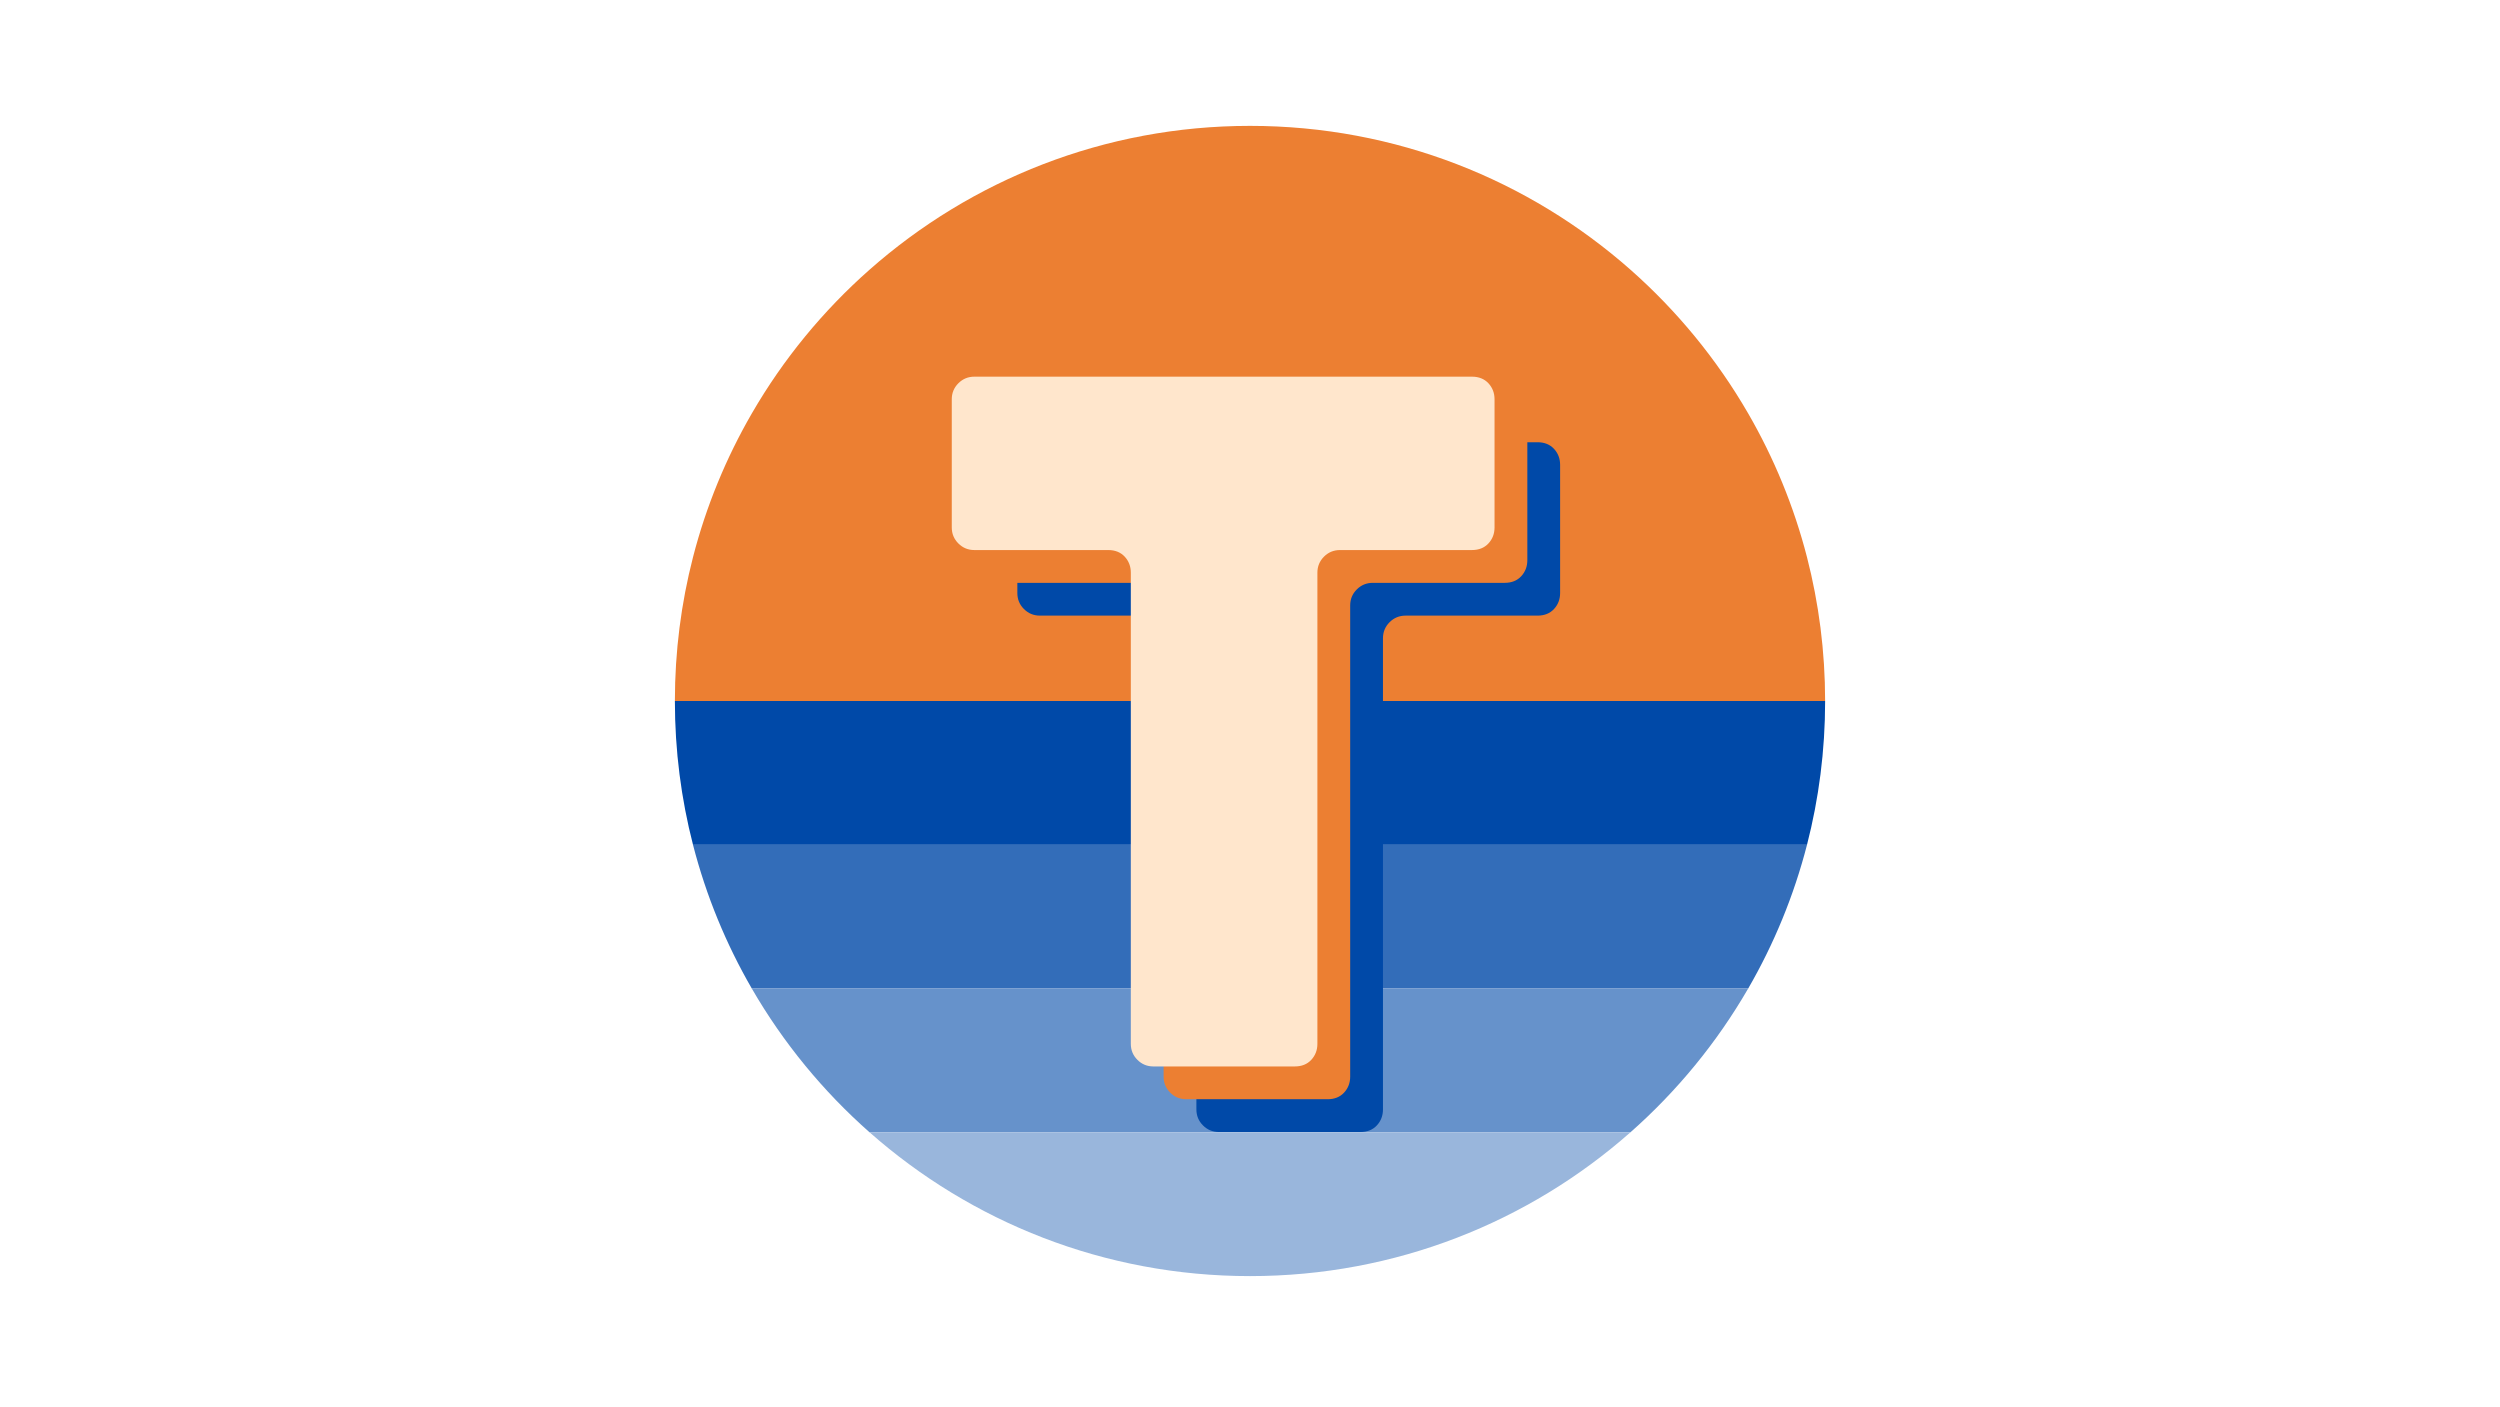
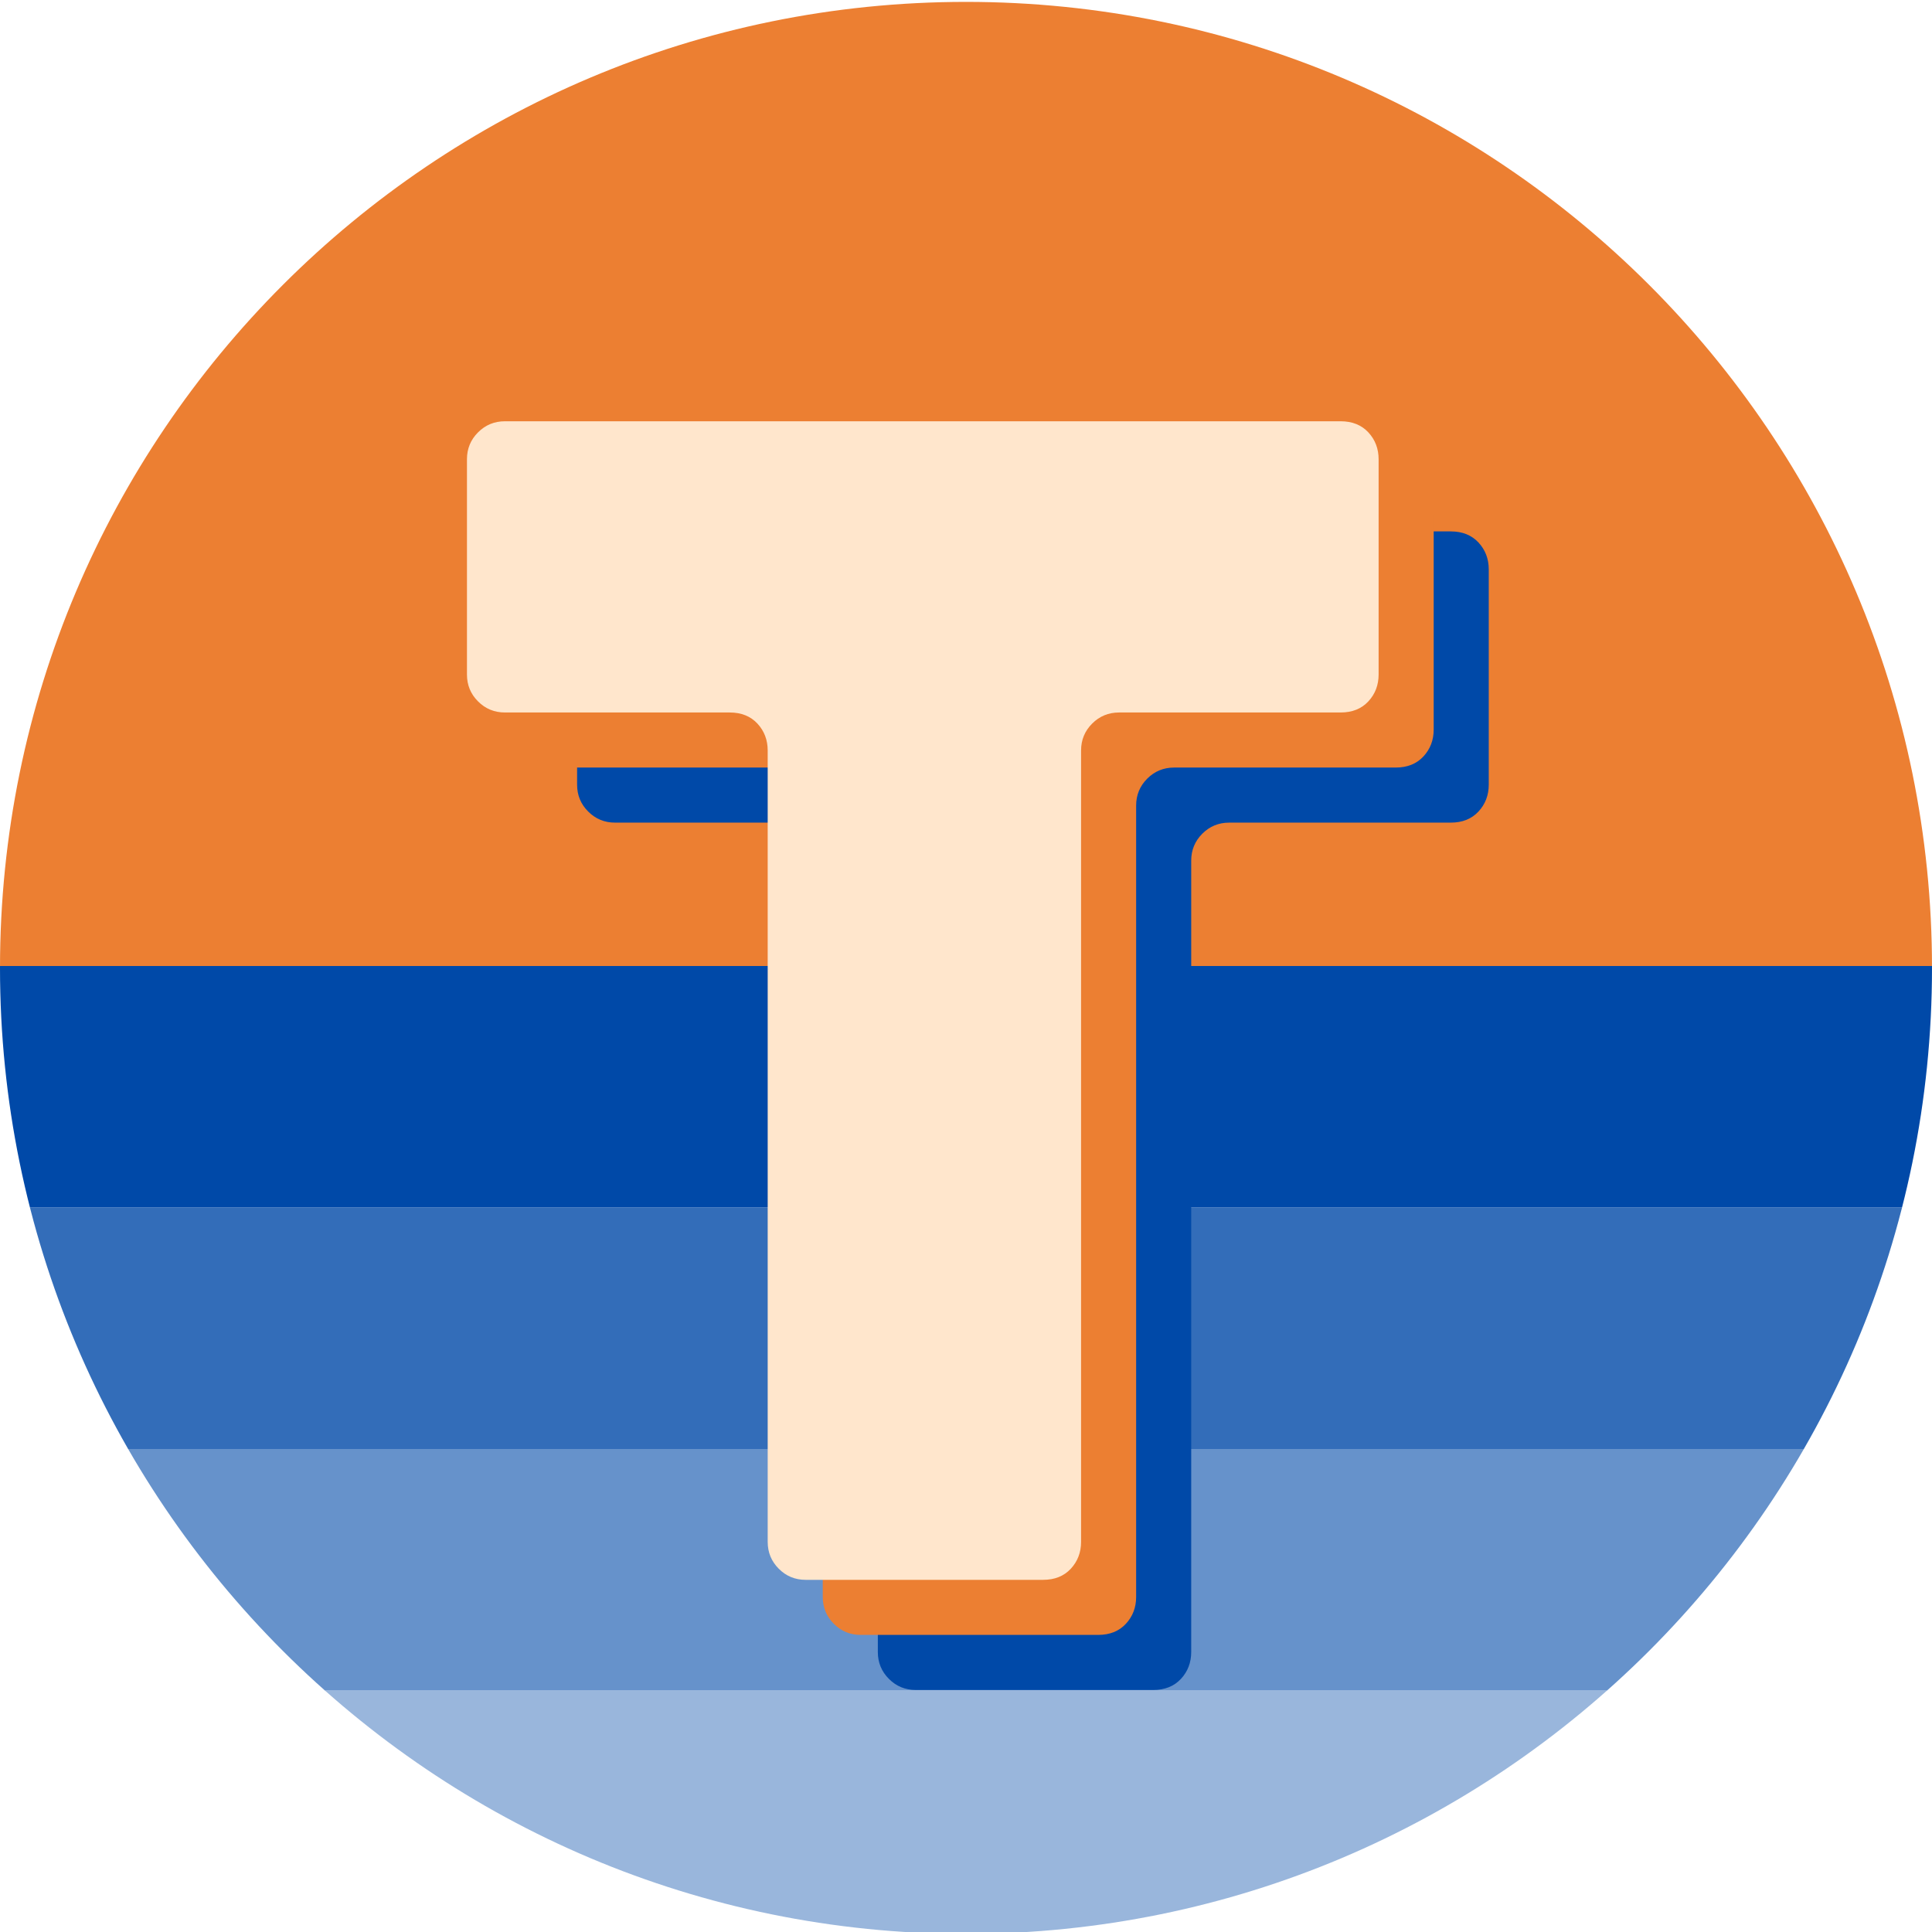
- <svg xmlns="http://www.w3.org/2000/svg" viewBox="0 0 1920 1080">
-   <defs>
-     <style>
-             .c {
-             fill: #99b6dc;
-             }
- 
-             .c, .d, .e, .f, .g, .h {
-             stroke-width: 0px;
-             }
- 
-             .d {
-             fill: #6692cb;
-             }
- 
-             .e {
-             fill: #0049a8;
-             }
- 
-             .f {
-             fill: #336db9;
-             }
- 
-             .g {
-             fill: #ec7f32;
-             }
- 
-             .h {
-             fill: #ffe6cc;
-             }
-         </style>
-   </defs>
-   <g id="a" data-name="Calque 9">
-     <g>
-       <path class="f" d="M1342.6,759.21c19.77-34.18,35.1-71.25,45.18-110.42h-855.56c10.08,39.18,25.41,76.25,45.18,110.42h765.19Z" />
-       <path class="d" d="M667.85,869.63h584.3c35.78-31.58,66.4-68.86,90.44-110.42h-765.19c24.04,41.56,54.67,78.85,90.44,110.42Z" />
-       <path class="g" d="M1401.69,538.36h-883.38c0-38.12,4.83-75.12,13.91-110.42,10.09-39.17,25.41-76.24,45.18-110.42,24.05-41.57,54.67-78.85,90.45-110.43,77.86-68.72,180.13-110.42,292.15-110.42s214.29,41.7,292.15,110.42c35.78,31.58,66.4,68.86,90.45,110.43,19.77,34.18,35.09,71.25,45.18,110.42,9.08,35.3,13.91,72.3,13.91,110.42Z" />
-       <path class="c" d="M667.85,869.63c77.86,68.72,180.14,110.42,292.15,110.42s214.29-41.7,292.15-110.42h-584.3Z" />
-       <path class="e" d="M532.22,648.79h855.56c9.08-35.29,13.92-72.29,13.92-110.42h-883.39c0,38.13,4.83,75.13,13.92,110.42Z" />
+ <svg xmlns="http://www.w3.org/2000/svg" width="100%" height="100%" viewBox="0 0 1024 1024" version="1.1" xml:space="preserve" style="fill-rule:evenodd;clip-rule:evenodd;stroke-linejoin:round;stroke-miterlimit:2;">
+   <g transform="matrix(1.12862,0,0,1.12862,-115.131,-130.707)">
+     <circle cx="555.662" cy="570.349" r="453.651" style="fill:none;" />
+     <clipPath id="_clip1">
+       <circle cx="555.662" cy="570.349" r="453.651" />
+     </clipPath>
+     <g clip-path="url(#_clip1)">
+       <g id="Logo" transform="matrix(0.886038,0,0,0.886038,102.896,115.811)">
+         <g id="Fond" transform="matrix(1.132,0,0,1.132,-586.728,-97.4194)">
+           <g transform="matrix(0.904591,0,0,0.904591,517.427,86.0593)">
+             <rect x="0" y="875.004" width="1000" height="124.996" style="fill:rgb(153,182,220);" />
+           </g>
+           <g transform="matrix(0.904591,0,0,0.904591,517.427,86.0593)">
+             <rect x="0" y="750.008" width="1000" height="124.996" style="fill:rgb(102,146,203);" />
+           </g>
+           <g transform="matrix(0.904591,0,0,0.904591,517.427,86.0593)">
+             <rect x="0" y="625.013" width="1000" height="124.996" style="fill:rgb(51,109,185);" />
+           </g>
+           <g transform="matrix(0.904591,0,0,0.904591,517.427,86.0593)">
+             <rect x="0" y="500" width="1000" height="125.013" style="fill:rgb(0,73,168);" />
+           </g>
+           <g transform="matrix(0.904591,0,0,0.904591,517.427,86.0593)">
+             <rect x="0" y="0" width="1000" height="500" style="fill:rgb(236,127,50);" />
+           </g>
+         </g>
+         <g id="Lettre" transform="matrix(1.132,0,0,1.132,-586.728,-97.4194)">
+           <g transform="matrix(1.024,0,0,1.024,-12.4394,-12.9205)">
+             <path d="M1180.81,472.8L1079.49,472.8C1074.66,472.8 1070.56,474.5 1067.19,477.87C1063.82,481.24 1062.12,485.36 1062.12,490.17L1062.12,852.02C1062.12,856.85 1060.55,860.95 1057.42,864.32C1054.28,867.7 1050.06,869.39 1044.75,869.39L936.2,869.39C931.37,869.39 927.27,867.71 923.9,864.32C920.52,860.95 918.83,856.85 918.83,852.02L918.83,490.17C918.83,485.35 917.26,481.25 914.13,477.87C910.99,474.5 906.77,472.8 901.46,472.8L798.69,472.8C793.86,472.8 789.76,471.11 786.39,467.73C783.01,464.36 781.32,460.26 781.32,455.43L781.32,357.01C781.32,352.19 783.01,348.09 786.39,344.71C789.77,341.33 793.86,339.64 798.69,339.64L1180.8,339.64C1186.1,339.64 1190.32,341.34 1193.47,344.71C1196.6,348.09 1198.17,352.2 1198.17,357.01L1198.17,455.43C1198.17,460.26 1196.6,464.36 1193.47,467.73C1190.33,471.11 1186.11,472.8 1180.8,472.8L1180.81,472.8Z" style="fill:rgb(0,73,168);fill-rule:nonzero;" />
+           </g>
+           <g transform="matrix(1.024,0,0,1.024,-12.4394,-12.9205)">
+             <path d="M1155.63,447.62L1054.31,447.62C1049.48,447.62 1045.38,449.32 1042.01,452.69C1038.63,456.07 1036.94,460.18 1036.94,464.99L1036.94,826.84C1036.94,831.67 1035.37,835.77 1032.24,839.14C1029.1,842.52 1024.88,844.21 1019.57,844.21L911.02,844.21C906.19,844.21 902.09,842.53 898.72,839.14C895.34,835.77 893.65,831.67 893.65,826.84L893.65,464.99C893.65,460.17 892.08,456.07 888.95,452.69C885.81,449.32 881.59,447.62 876.28,447.62L773.51,447.62C768.68,447.62 764.58,445.93 761.21,442.55C757.83,439.18 756.14,435.08 756.14,430.25L756.14,331.83C756.14,327.01 757.83,322.91 761.21,319.53C764.59,316.15 768.68,314.46 773.51,314.46L1155.62,314.46C1160.92,314.46 1165.14,316.16 1168.29,319.53C1171.42,322.91 1172.99,327.02 1172.99,331.83L1172.99,430.25C1172.99,435.08 1171.42,439.18 1168.29,442.55C1165.15,445.93 1160.93,447.62 1155.62,447.62L1155.63,447.62Z" style="fill:rgb(236,127,50);fill-rule:nonzero;" />
+           </g>
+           <g transform="matrix(1.024,0,0,1.024,-12.4394,-12.9205)">
+             <path d="M1130.45,422.44L1029.13,422.44C1024.3,422.44 1020.2,424.14 1016.83,427.51C1013.45,430.89 1011.76,435 1011.76,439.81L1011.76,801.66C1011.76,806.49 1010.19,810.59 1007.06,813.96C1003.92,817.34 999.7,819.03 994.39,819.03L885.84,819.03C881.01,819.03 876.91,817.35 873.54,813.96C870.16,810.59 868.47,806.49 868.47,801.66L868.47,439.81C868.47,434.99 866.9,430.89 863.77,427.51C860.63,424.14 856.41,422.44 851.1,422.44L748.33,422.44C743.5,422.44 739.4,420.75 736.03,417.37C732.65,414 730.96,409.9 730.96,405.07L730.96,306.65C730.96,301.83 732.65,297.73 736.03,294.35C739.41,290.97 743.5,289.28 748.33,289.28L1130.44,289.28C1135.74,289.28 1139.96,290.98 1143.11,294.35C1146.24,297.73 1147.81,301.84 1147.81,306.65L1147.81,405.07C1147.81,409.9 1146.24,414 1143.11,417.37C1139.97,420.75 1135.75,422.44 1130.44,422.44L1130.45,422.44Z" style="fill:rgb(255,230,204);fill-rule:nonzero;" />
+           </g>
+         </g>
+       </g>
    </g>
  </g>
-   <g id="b" data-name="Calque 4">
-     <path class="e" d="M1180.81,472.8h-101.32c-4.83,0-8.93,1.7-12.3,5.07s-5.07,7.49-5.07,12.3v361.85c0,4.83-1.57,8.93-4.7,12.3-3.14,3.38-7.36,5.07-12.67,5.07h-108.55c-4.83,0-8.93-1.68-12.3-5.07-3.38-3.37-5.07-7.47-5.07-12.3v-361.85c0-4.82-1.57-8.92-4.7-12.3-3.14-3.37-7.36-5.07-12.67-5.07h-102.77c-4.83,0-8.93-1.69-12.3-5.07-3.38-3.37-5.07-7.47-5.07-12.3v-98.42c0-4.82,1.69-8.92,5.07-12.3s7.47-5.07,12.3-5.07h382.11c5.3,0,9.52,1.7,12.67,5.07,3.13,3.38,4.7,7.49,4.7,12.3v98.42c0,4.83-1.57,8.93-4.7,12.3-3.14,3.38-7.36,5.07-12.67,5.07Z" />
-     <path class="g" d="M1155.63,447.62h-101.32c-4.83,0-8.93,1.7-12.3,5.07-3.38,3.38-5.07,7.49-5.07,12.3v361.85c0,4.83-1.57,8.93-4.7,12.3-3.14,3.38-7.36,5.07-12.67,5.07h-108.55c-4.83,0-8.93-1.68-12.3-5.07-3.38-3.37-5.07-7.47-5.07-12.3v-361.85c0-4.82-1.57-8.92-4.7-12.3-3.14-3.37-7.36-5.07-12.67-5.07h-102.77c-4.83,0-8.93-1.69-12.3-5.07-3.38-3.37-5.07-7.47-5.07-12.3v-98.42c0-4.82,1.69-8.92,5.07-12.3s7.47-5.07,12.3-5.07h382.11c5.3,0,9.52,1.7,12.67,5.07,3.13,3.38,4.7,7.49,4.7,12.3v98.42c0,4.83-1.57,8.93-4.7,12.3-3.14,3.38-7.36,5.07-12.67,5.07Z" />
-     <path class="h" d="M1130.45,422.44h-101.32c-4.83,0-8.93,1.7-12.3,5.07-3.38,3.38-5.07,7.49-5.07,12.3v361.85c0,4.83-1.57,8.93-4.7,12.3-3.14,3.38-7.36,5.07-12.67,5.07h-108.55c-4.83,0-8.93-1.68-12.3-5.07-3.38-3.37-5.07-7.47-5.07-12.3v-361.85c0-4.82-1.57-8.92-4.7-12.3-3.14-3.37-7.36-5.07-12.67-5.07h-102.77c-4.83,0-8.93-1.69-12.3-5.07-3.38-3.37-5.07-7.47-5.07-12.3v-98.42c0-4.82,1.69-8.92,5.07-12.3s7.47-5.07,12.3-5.07h382.11c5.3,0,9.52,1.7,12.67,5.07,3.13,3.38,4.7,7.49,4.7,12.3v98.42c0,4.83-1.57,8.93-4.7,12.3-3.14,3.38-7.36,5.07-12.67,5.07Z" />
-   </g>
</svg>
